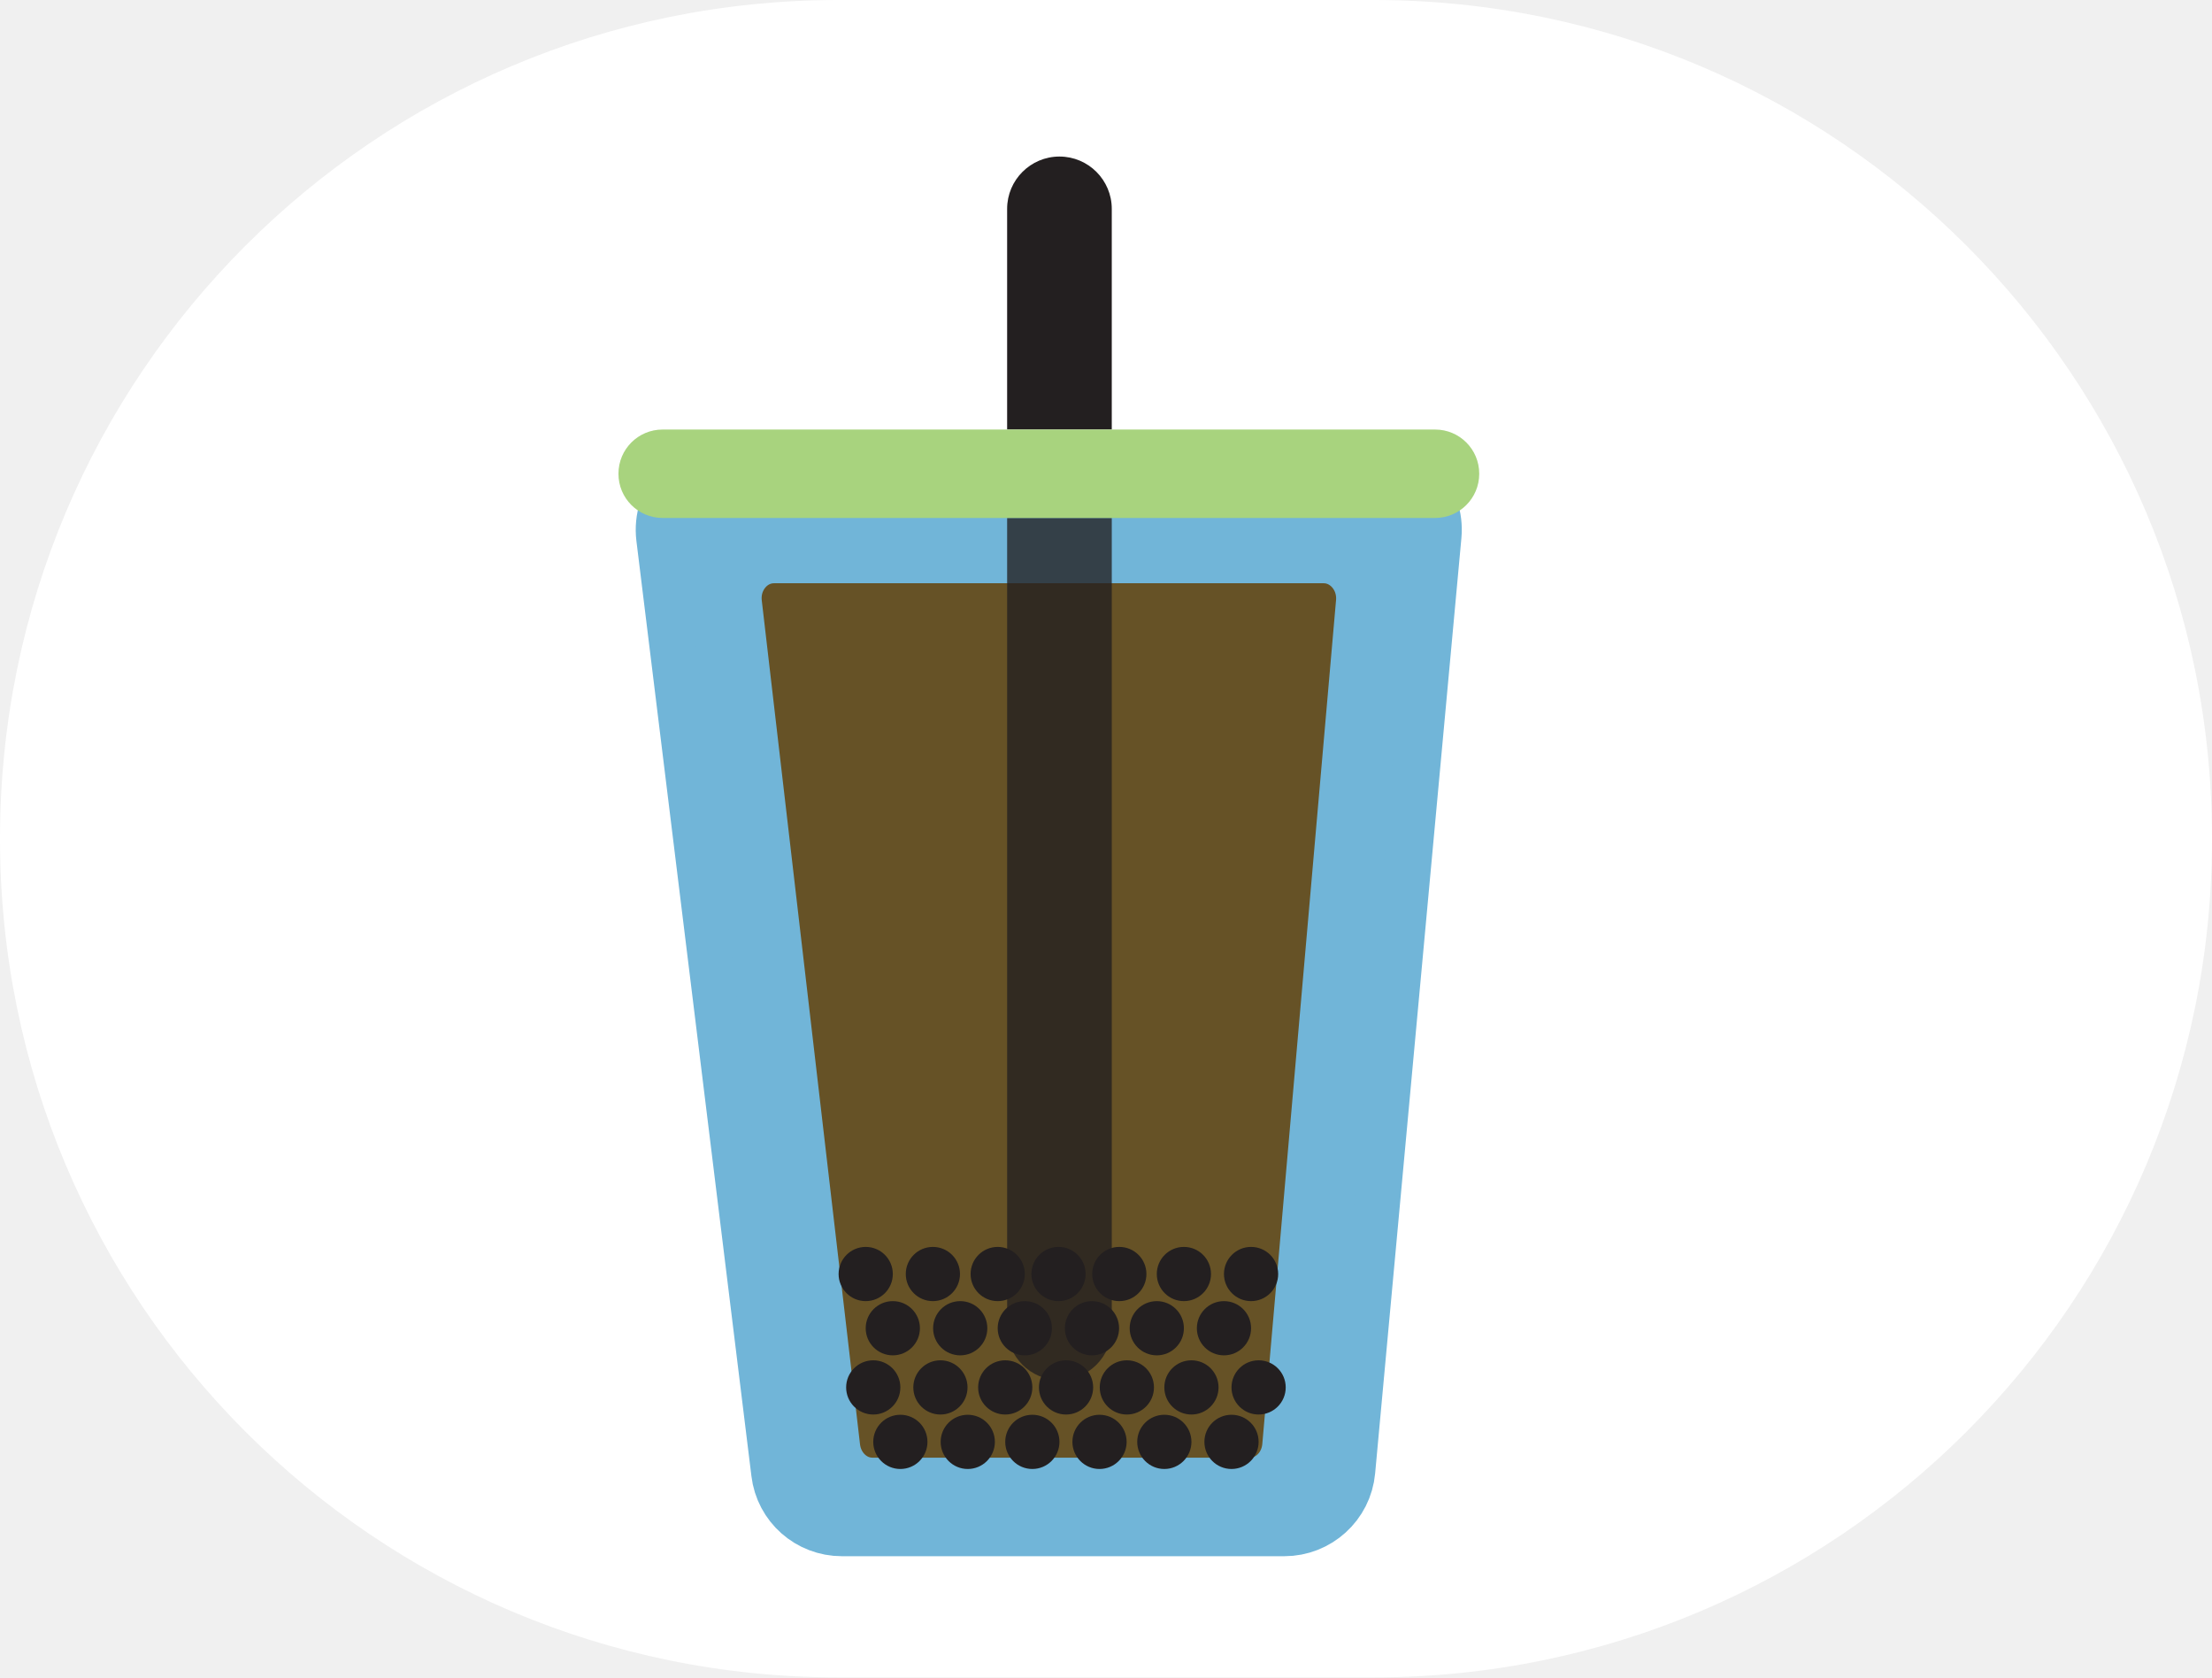
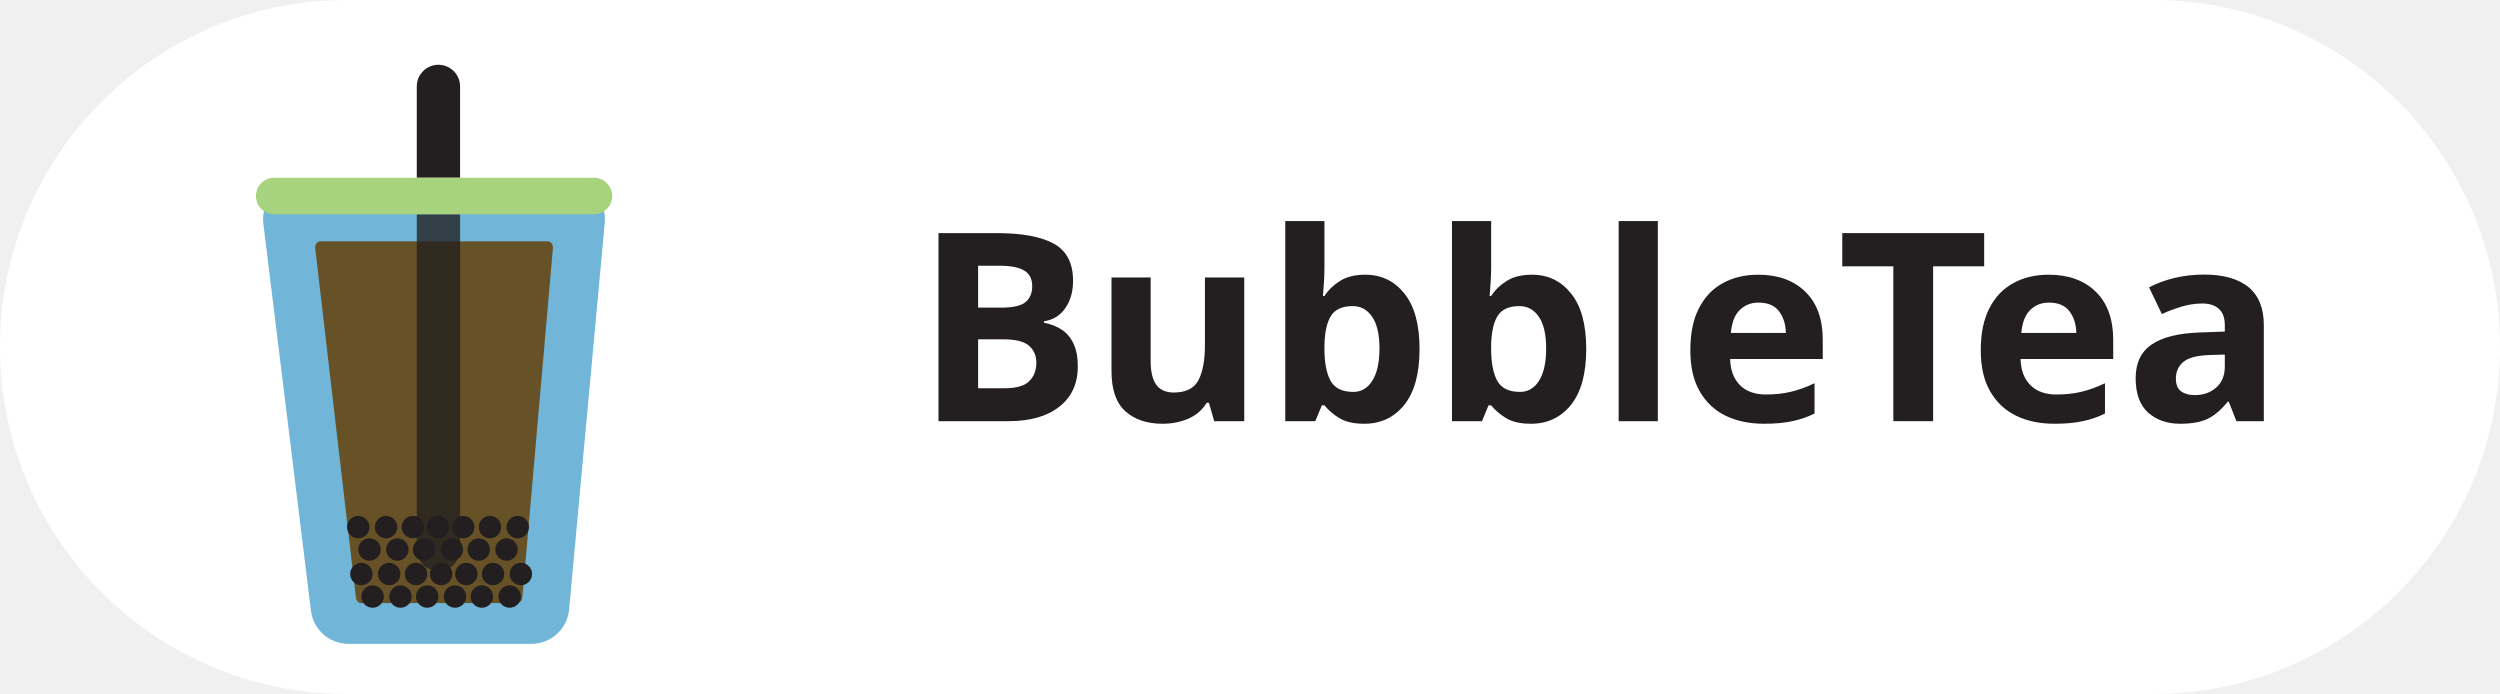
- <svg xmlns="http://www.w3.org/2000/svg" id="Layer_2" data-name="Layer 2" viewBox="0 0 93.85 71.15">
+ <svg xmlns="http://www.w3.org/2000/svg" id="Layer_2" data-name="Layer 2" viewBox="0 0 256.31 71.15">
  <defs>
    <style>
      .cls-1 {
+         letter-spacing: -.02em;
+       }
+ 
+       .cls-2 {
        fill: #fff;
      }

-       .cls-2 {
+       .cls-3 {
        fill: #a8d37e;
      }

-       .cls-3, .cls-4 {
+       .cls-4, .cls-5, .cls-6 {
        fill: #231f20;
      }

+       .cls-7 {
+         letter-spacing: -.11em;
+       }
+ 
      .cls-5 {
+         font-family: TrebuchetMS-Bold, 'Trebuchet MS';
+         font-size: 27px;
+         font-weight: 700;
+       }
+ 
+       .cls-8 {
        fill: #665226;
      }

-       .cls-5, .cls-6 {
+       .cls-8, .cls-9 {
        stroke: #71b5d8;
        stroke-miterlimit: 10;
        stroke-width: 3px;
      }

-       .cls-6 {
+       .cls-9 {
        fill: #71b5d8;
      }

-       .cls-4 {
+       .cls-6 {
        opacity: .78;
      }
    </style>
  </defs>
-   <g id="exploreSugar">
+   <g id="intro_page" data-name="intro page">
+     <rect class="cls-2" x="0" y="0" width="256.31" height="71.15" rx="35.57" ry="35.57" />
    <g>
-       <rect class="cls-1" x="0" y="0" width="93.85" height="71.15" rx="35.57" ry="35.57" />
-       <g>
-         <path class="cls-6" d="m54.49,64.51h-18.77c-1.2,0-2.21-.89-2.35-2.08l-4.88-39.67c-.17-1.41.93-2.66,2.35-2.66h27.31c1.4,0,2.49,1.2,2.36,2.59l-3.66,39.67c-.11,1.22-1.14,2.15-2.36,2.15Z" />
-         <path class="cls-5" d="m53.03,63.33h-16.02c-1.02,0-1.88-.81-2.01-1.88l-4.17-35.81c-.15-1.28.79-2.4,2.01-2.4h23.32c1.19,0,2.13,1.08,2.02,2.34l-3.13,35.81c-.1,1.1-.97,1.94-2.02,1.94Z" />
-         <circle class="cls-3" cx="38.2" cy="61.16" r="1.15" />
-         <circle class="cls-3" cx="37.05" cy="58.85" r="1.15" />
-         <circle class="cls-3" cx="41.06" cy="61.16" r="1.15" />
-         <circle class="cls-3" cx="39.9" cy="58.85" r="1.15" />
-         <circle class="cls-3" cx="42.65" cy="58.85" r="1.15" />
-         <circle class="cls-3" cx="43.8" cy="61.16" r="1.15" />
-         <circle class="cls-3" cx="52.25" cy="61.16" r="1.15" />
-         <circle class="cls-3" cx="53.4" cy="58.85" r="1.15" />
-         <circle class="cls-3" cx="49.4" cy="61.16" r="1.15" />
-         <circle class="cls-3" cx="50.55" cy="58.85" r="1.15" />
-         <circle class="cls-3" cx="47.81" cy="58.85" r="1.15" />
-         <circle class="cls-3" cx="46.65" cy="61.16" r="1.15" />
-         <circle class="cls-3" cx="45.23" cy="58.85" r="1.15" />
-         <path class="cls-4" d="m42.73,21.97h4.44v34.35c0,1.23-1,2.22-2.22,2.22h0c-1.23,0-2.22-1-2.22-2.22V21.97h0Z" />
-         <path class="cls-3" d="m44.95,6.64h0c1.23,0,2.22,1,2.22,2.22v9.36h-4.44v-9.36c0-1.23,1-2.22,2.22-2.22Z" />
-         <circle class="cls-3" cx="37.88" cy="56.34" r="1.15" />
-         <circle class="cls-3" cx="36.73" cy="54.04" r="1.15" />
-         <circle class="cls-3" cx="40.74" cy="56.34" r="1.15" />
-         <circle class="cls-3" cx="39.58" cy="54.04" r="1.15" />
-         <circle class="cls-3" cx="42.33" cy="54.04" r="1.15" />
-         <circle class="cls-3" cx="43.48" cy="56.34" r="1.15" />
-         <circle class="cls-3" cx="51.93" cy="56.34" r="1.15" />
-         <circle class="cls-3" cx="53.08" cy="54.04" r="1.15" />
-         <circle class="cls-3" cx="49.08" cy="56.34" r="1.15" />
-         <circle class="cls-3" cx="50.23" cy="54.04" r="1.15" />
-         <circle class="cls-3" cx="47.49" cy="54.04" r="1.15" />
-         <circle class="cls-3" cx="46.33" cy="56.34" r="1.15" />
-         <circle class="cls-3" cx="44.91" cy="54.04" r="1.15" />
-         <rect class="cls-2" x="26.24" y="18.22" width="36.52" height="3.75" rx="1.87" ry="1.87" />
-       </g>
+       <path class="cls-9" d="m54.49,64.51h-18.77c-1.2,0-2.21-.89-2.35-2.08l-4.88-39.67c-.17-1.41.93-2.66,2.35-2.66h27.31c1.4,0,2.49,1.2,2.36,2.59l-3.66,39.67c-.11,1.22-1.14,2.15-2.36,2.15Z" />
+       <path class="cls-8" d="m53.03,63.33h-16.02c-1.02,0-1.88-.81-2.01-1.88l-4.17-35.81c-.15-1.28.79-2.4,2.01-2.4h23.32c1.19,0,2.13,1.08,2.02,2.34l-3.13,35.81c-.1,1.1-.97,1.94-2.02,1.94Z" />
+       <circle class="cls-4" cx="38.2" cy="61.16" r="1.15" />
+       <circle class="cls-4" cx="37.05" cy="58.85" r="1.15" />
+       <circle class="cls-4" cx="41.06" cy="61.16" r="1.15" />
+       <circle class="cls-4" cx="39.9" cy="58.85" r="1.15" />
+       <circle class="cls-4" cx="42.65" cy="58.85" r="1.15" />
+       <circle class="cls-4" cx="43.8" cy="61.16" r="1.15" />
+       <circle class="cls-4" cx="52.25" cy="61.16" r="1.15" />
+       <circle class="cls-4" cx="53.4" cy="58.85" r="1.15" />
+       <circle class="cls-4" cx="49.4" cy="61.16" r="1.15" />
+       <circle class="cls-4" cx="50.55" cy="58.85" r="1.15" />
+       <circle class="cls-4" cx="47.81" cy="58.85" r="1.15" />
+       <circle class="cls-4" cx="46.65" cy="61.16" r="1.15" />
+       <circle class="cls-4" cx="45.23" cy="58.85" r="1.15" />
+       <path class="cls-6" d="m42.73,21.97h4.44v34.35c0,1.23-1,2.22-2.22,2.22h0c-1.23,0-2.22-1-2.22-2.22V21.97h0Z" />
+       <path class="cls-4" d="m44.95,6.64h0c1.23,0,2.22,1,2.22,2.22v9.36h-4.44v-9.36c0-1.23,1-2.22,2.22-2.22Z" />
+       <circle class="cls-4" cx="37.88" cy="56.34" r="1.15" />
+       <circle class="cls-4" cx="36.73" cy="54.04" r="1.15" />
+       <circle class="cls-4" cx="40.74" cy="56.34" r="1.15" />
+       <circle class="cls-4" cx="39.58" cy="54.04" r="1.15" />
+       <circle class="cls-4" cx="42.33" cy="54.04" r="1.15" />
+       <circle class="cls-4" cx="43.48" cy="56.34" r="1.15" />
+       <circle class="cls-4" cx="51.93" cy="56.34" r="1.15" />
+       <circle class="cls-4" cx="53.08" cy="54.04" r="1.15" />
+       <circle class="cls-4" cx="49.08" cy="56.34" r="1.15" />
+       <circle class="cls-4" cx="50.23" cy="54.04" r="1.15" />
+       <circle class="cls-4" cx="47.49" cy="54.04" r="1.15" />
+       <circle class="cls-4" cx="46.33" cy="56.34" r="1.15" />
+       <circle class="cls-4" cx="44.91" cy="54.04" r="1.15" />
+       <rect class="cls-3" x="26.24" y="18.22" width="36.52" height="3.75" rx="1.87" ry="1.87" />
    </g>
+     <text class="cls-5" transform="translate(93.78 43.18)">
+       <tspan x="0" y="0">Bubble</tspan>
+       <tspan class="cls-1" x="86.91" y="0"> </tspan>
+       <tspan class="cls-7" x="94.55" y="0">T</tspan>
+       <tspan x="108.08" y="0">ea</tspan>
+     </text>
  </g>
</svg>
